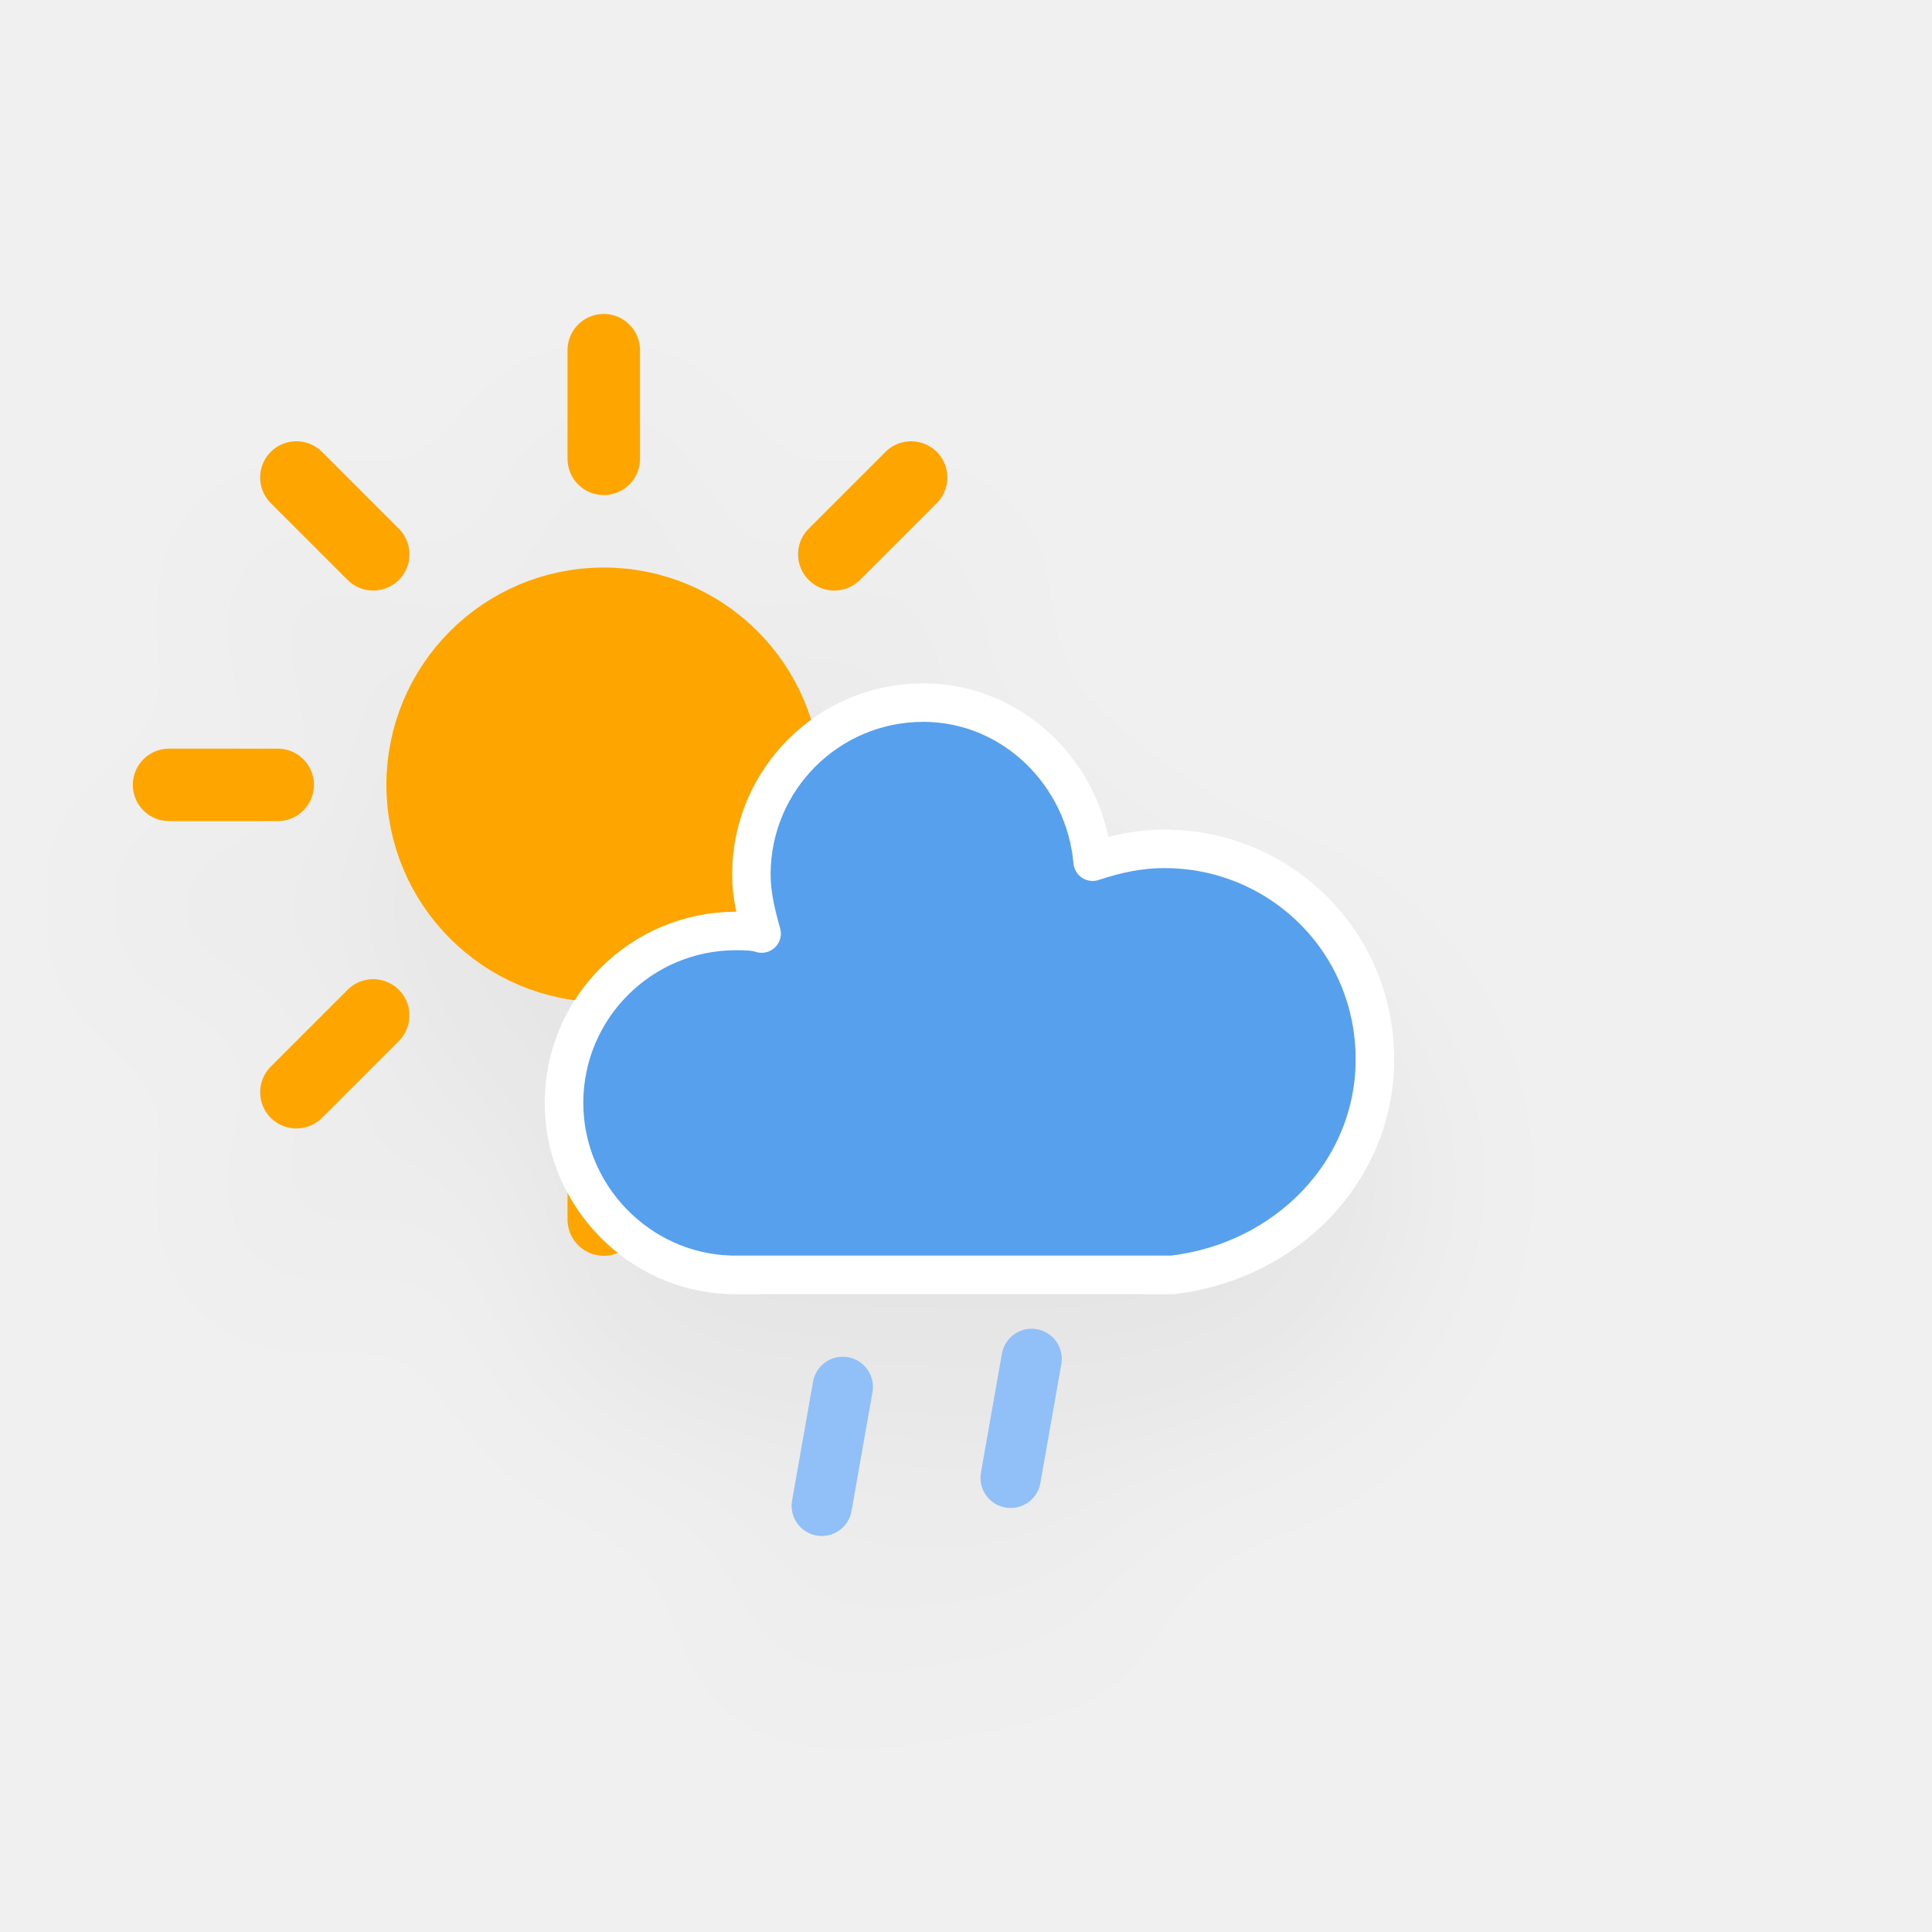
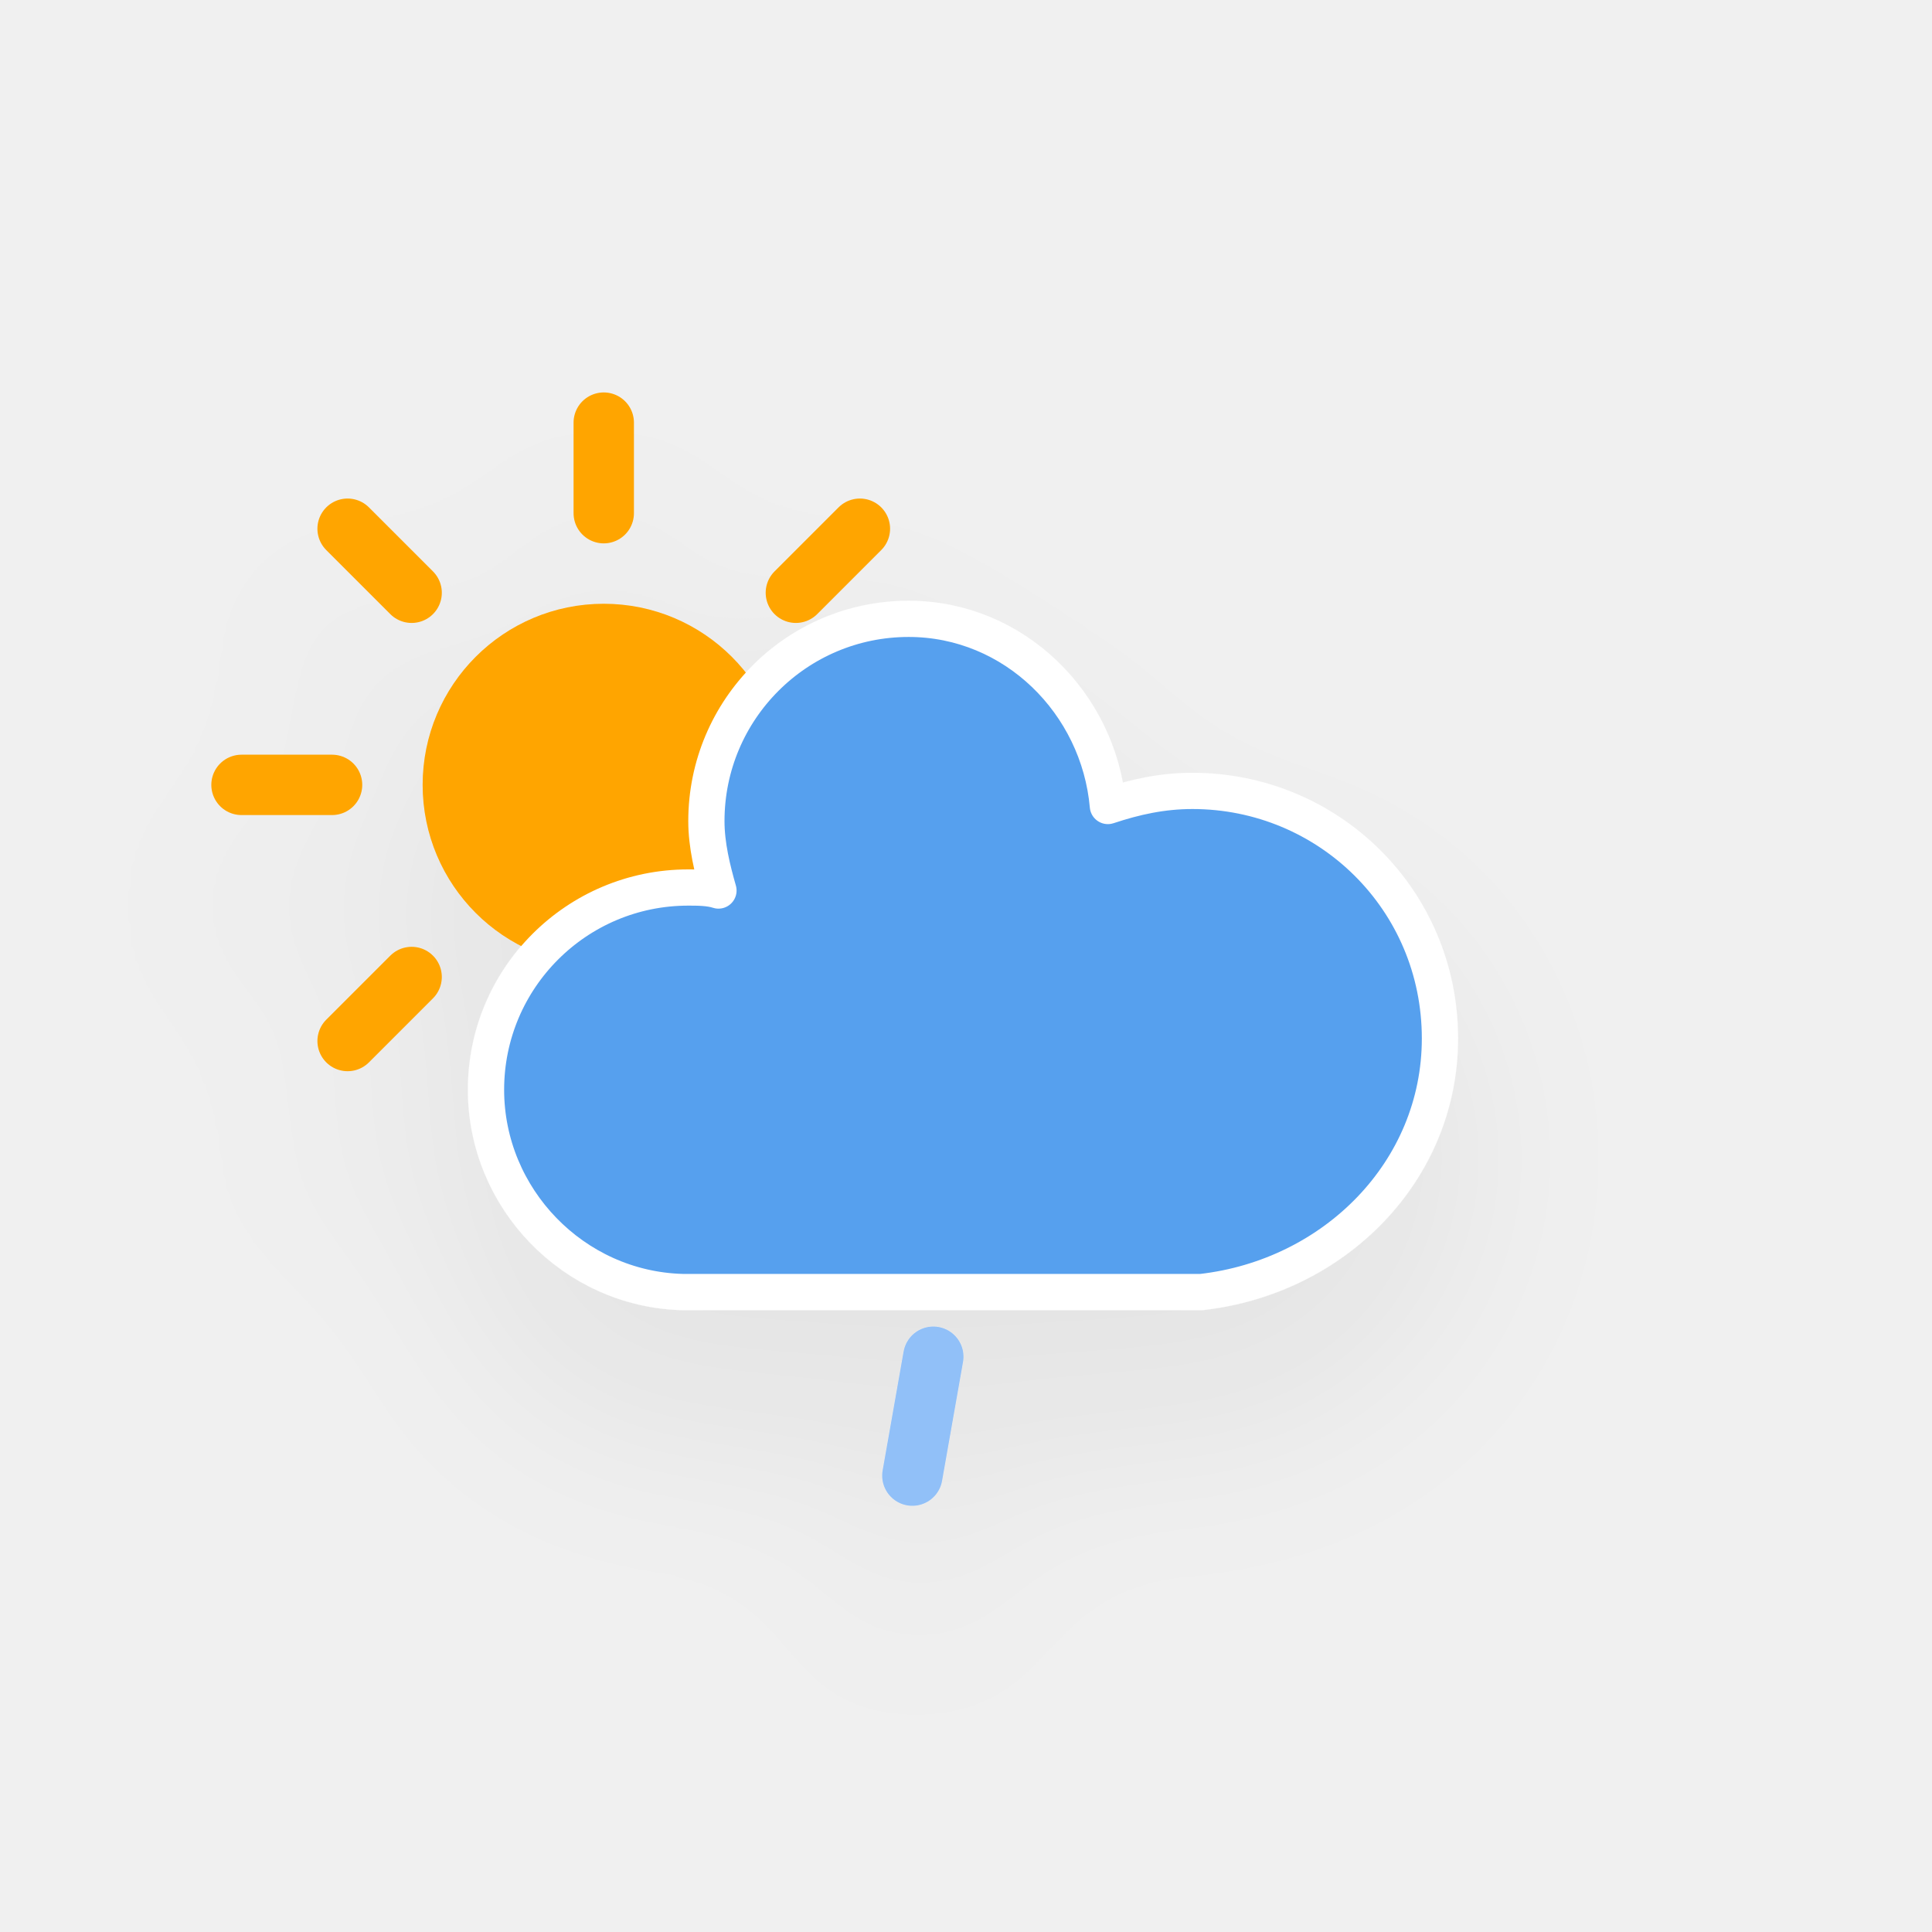
<svg xmlns="http://www.w3.org/2000/svg" version="1.1" width="64" height="64" viewbox="0 0 64 64">
  <defs>
    <filter id="blur" width="200%" height="200%">
      <feGaussianBlur in="SourceAlpha" stdDeviation="3" />
      <feOffset dx="0" dy="4" result="offsetblur" />
      <feComponentTransfer>
        <feFuncA type="linear" slope="0.05" />
      </feComponentTransfer>
      <feMerge>
        <feMergeNode />
        <feMergeNode in="SourceGraphic" />
      </feMerge>
    </filter>
    <style type="text/css">
/*
** SUN
*/
@keyframes am-weather-sun {
  0% {
    -webkit-transform: rotate(0deg);
       -moz-transform: rotate(0deg);
        -ms-transform: rotate(0deg);
            transform: rotate(0deg);
  }

  100% {
    -webkit-transform: rotate(360deg);
       -moz-transform: rotate(360deg);
        -ms-transform: rotate(360deg);
            transform: rotate(360deg);
  }
}

.am-weather-sun {
  -webkit-animation-name: am-weather-sun;
     -moz-animation-name: am-weather-sun;
      -ms-animation-name: am-weather-sun;
          animation-name: am-weather-sun;
  -webkit-animation-duration: 9s;
     -moz-animation-duration: 9s;
      -ms-animation-duration: 9s;
          animation-duration: 9s;
  -webkit-animation-timing-function: linear;
     -moz-animation-timing-function: linear;
      -ms-animation-timing-function: linear;
          animation-timing-function: linear;
  -webkit-animation-iteration-count: infinite;
     -moz-animation-iteration-count: infinite;
      -ms-animation-iteration-count: infinite;
          animation-iteration-count: infinite;
}

/*
** RAIN
*/
@keyframes am-weather-rain {
  0% {
    stroke-dashoffset: 0;
  }

  100% {
    stroke-dashoffset: -100;
  }
}

.am-weather-rain-1 {
  -webkit-animation-name: am-weather-rain;
     -moz-animation-name: am-weather-rain;
      -ms-animation-name: am-weather-rain;
          animation-name: am-weather-rain;
  -webkit-animation-duration: 8s;
     -moz-animation-duration: 8s;
      -ms-animation-duration: 8s;
          animation-duration: 8s;
  -webkit-animation-timing-function: linear;
     -moz-animation-timing-function: linear;
      -ms-animation-timing-function: linear;
          animation-timing-function: linear;
  -webkit-animation-iteration-count: infinite;
     -moz-animation-iteration-count: infinite;
      -ms-animation-iteration-count: infinite;
          animation-iteration-count: infinite;
}
- 
- .am-weather-rain-2 {
-   -webkit-animation-name: am-weather-rain;
-      -moz-animation-name: am-weather-rain;
-       -ms-animation-name: am-weather-rain;
-           animation-name: am-weather-rain;
-   -webkit-animation-delay: 0.25s;
-      -moz-animation-delay: 0.25s;
-       -ms-animation-delay: 0.25s;
-           animation-delay: 0.25s;
-   -webkit-animation-duration: 8s;
-      -moz-animation-duration: 8s;
-       -ms-animation-duration: 8s;
-           animation-duration: 8s;
-   -webkit-animation-timing-function: linear;
-      -moz-animation-timing-function: linear;
-       -ms-animation-timing-function: linear;
-           animation-timing-function: linear;
-   -webkit-animation-iteration-count: infinite;
-      -moz-animation-iteration-count: infinite;
-       -ms-animation-iteration-count: infinite;
-           animation-iteration-count: infinite;
- }
        </style>
  </defs>
-   <g filter="url(#blur)" id="rainy-1">
+   <g filter="url(#blur)" id="rainy-2">
    <g transform="translate(20,10)">
-       <g transform="translate(0,16), scale(1.2)">
+       <g transform="translate(0,16)">
        <g class="am-weather-sun">
          <g>
            <line fill="none" stroke="orange" stroke-linecap="round" stroke-width="2" transform="translate(0,9)" x1="0" x2="0" y1="0" y2="3" />
          </g>
          <g transform="rotate(45)">
            <line fill="none" stroke="orange" stroke-linecap="round" stroke-width="2" transform="translate(0,9)" x1="0" x2="0" y1="0" y2="3" />
          </g>
          <g transform="rotate(90)">
            <line fill="none" stroke="orange" stroke-linecap="round" stroke-width="2" transform="translate(0,9)" x1="0" x2="0" y1="0" y2="3" />
          </g>
          <g transform="rotate(135)">
            <line fill="none" stroke="orange" stroke-linecap="round" stroke-width="2" transform="translate(0,9)" x1="0" x2="0" y1="0" y2="3" />
          </g>
          <g transform="rotate(180)">
            <line fill="none" stroke="orange" stroke-linecap="round" stroke-width="2" transform="translate(0,9)" x1="0" x2="0" y1="0" y2="3" />
          </g>
          <g transform="rotate(225)">
            <line fill="none" stroke="orange" stroke-linecap="round" stroke-width="2" transform="translate(0,9)" x1="0" x2="0" y1="0" y2="3" />
          </g>
          <g transform="rotate(270)">
            <line fill="none" stroke="orange" stroke-linecap="round" stroke-width="2" transform="translate(0,9)" x1="0" x2="0" y1="0" y2="3" />
          </g>
          <g transform="rotate(315)">
            <line fill="none" stroke="orange" stroke-linecap="round" stroke-width="2" transform="translate(0,9)" x1="0" x2="0" y1="0" y2="3" />
          </g>
        </g>
        <circle cx="0" cy="0" fill="orange" r="5" stroke="orange" stroke-width="2" />
      </g>
      <g>
-         <path d="M47.7,35.4c0-4.6-3.7-8.2-8.2-8.2c-1,0-1.9,0.2-2.8,0.5c-0.3-3.4-3.1-6.2-6.6-6.2c-3.7,0-6.7,3-6.7,6.7c0,0.8,0.2,1.6,0.4,2.3    c-0.3-0.1-0.7-0.1-1-0.1c-3.7,0-6.7,3-6.7,6.7c0,3.6,2.9,6.6,6.5,6.7l17.2,0C44.2,43.3,47.7,39.8,47.7,35.4z" fill="#57A0EE" stroke="white" stroke-linejoin="round" stroke-width="1.5" transform="translate(-15,-5), scale(0.85)" />
+         <path d="M47.7,35.4c0-4.6-3.7-8.2-8.2-8.2c-1,0-1.9,0.2-2.8,0.5c-0.3-3.4-3.1-6.2-6.6-6.2c-3.7,0-6.7,3-6.7,6.7c0,0.8,0.2,1.6,0.4,2.3    c-0.3-0.1-0.7-0.1-1-0.1c-3.7,0-6.7,3-6.7,6.7c0,3.6,2.9,6.6,6.5,6.7l17.2,0C44.2,43.3,47.7,39.8,47.7,35.4z" fill="#57A0EE" stroke="white" stroke-linejoin="round" stroke-width="1.2" transform="translate(-20,-11)" />
      </g>
    </g>
-     <g transform="translate(34,46), rotate(10)">
+     <g transform="translate(37,45), rotate(10)">
      <line class="am-weather-rain-1" fill="none" stroke="#91C0F8" stroke-dasharray="4,7" stroke-linecap="round" stroke-width="2" transform="translate(-6,1)" x1="0" x2="0" y1="0" y2="8" />
-       <line class="am-weather-rain-2" fill="none" stroke="#91C0F8" stroke-dasharray="4,7" stroke-linecap="round" stroke-width="2" transform="translate(0,-1)" x1="0" x2="0" y1="0" y2="8" />
    </g>
  </g>
</svg>
